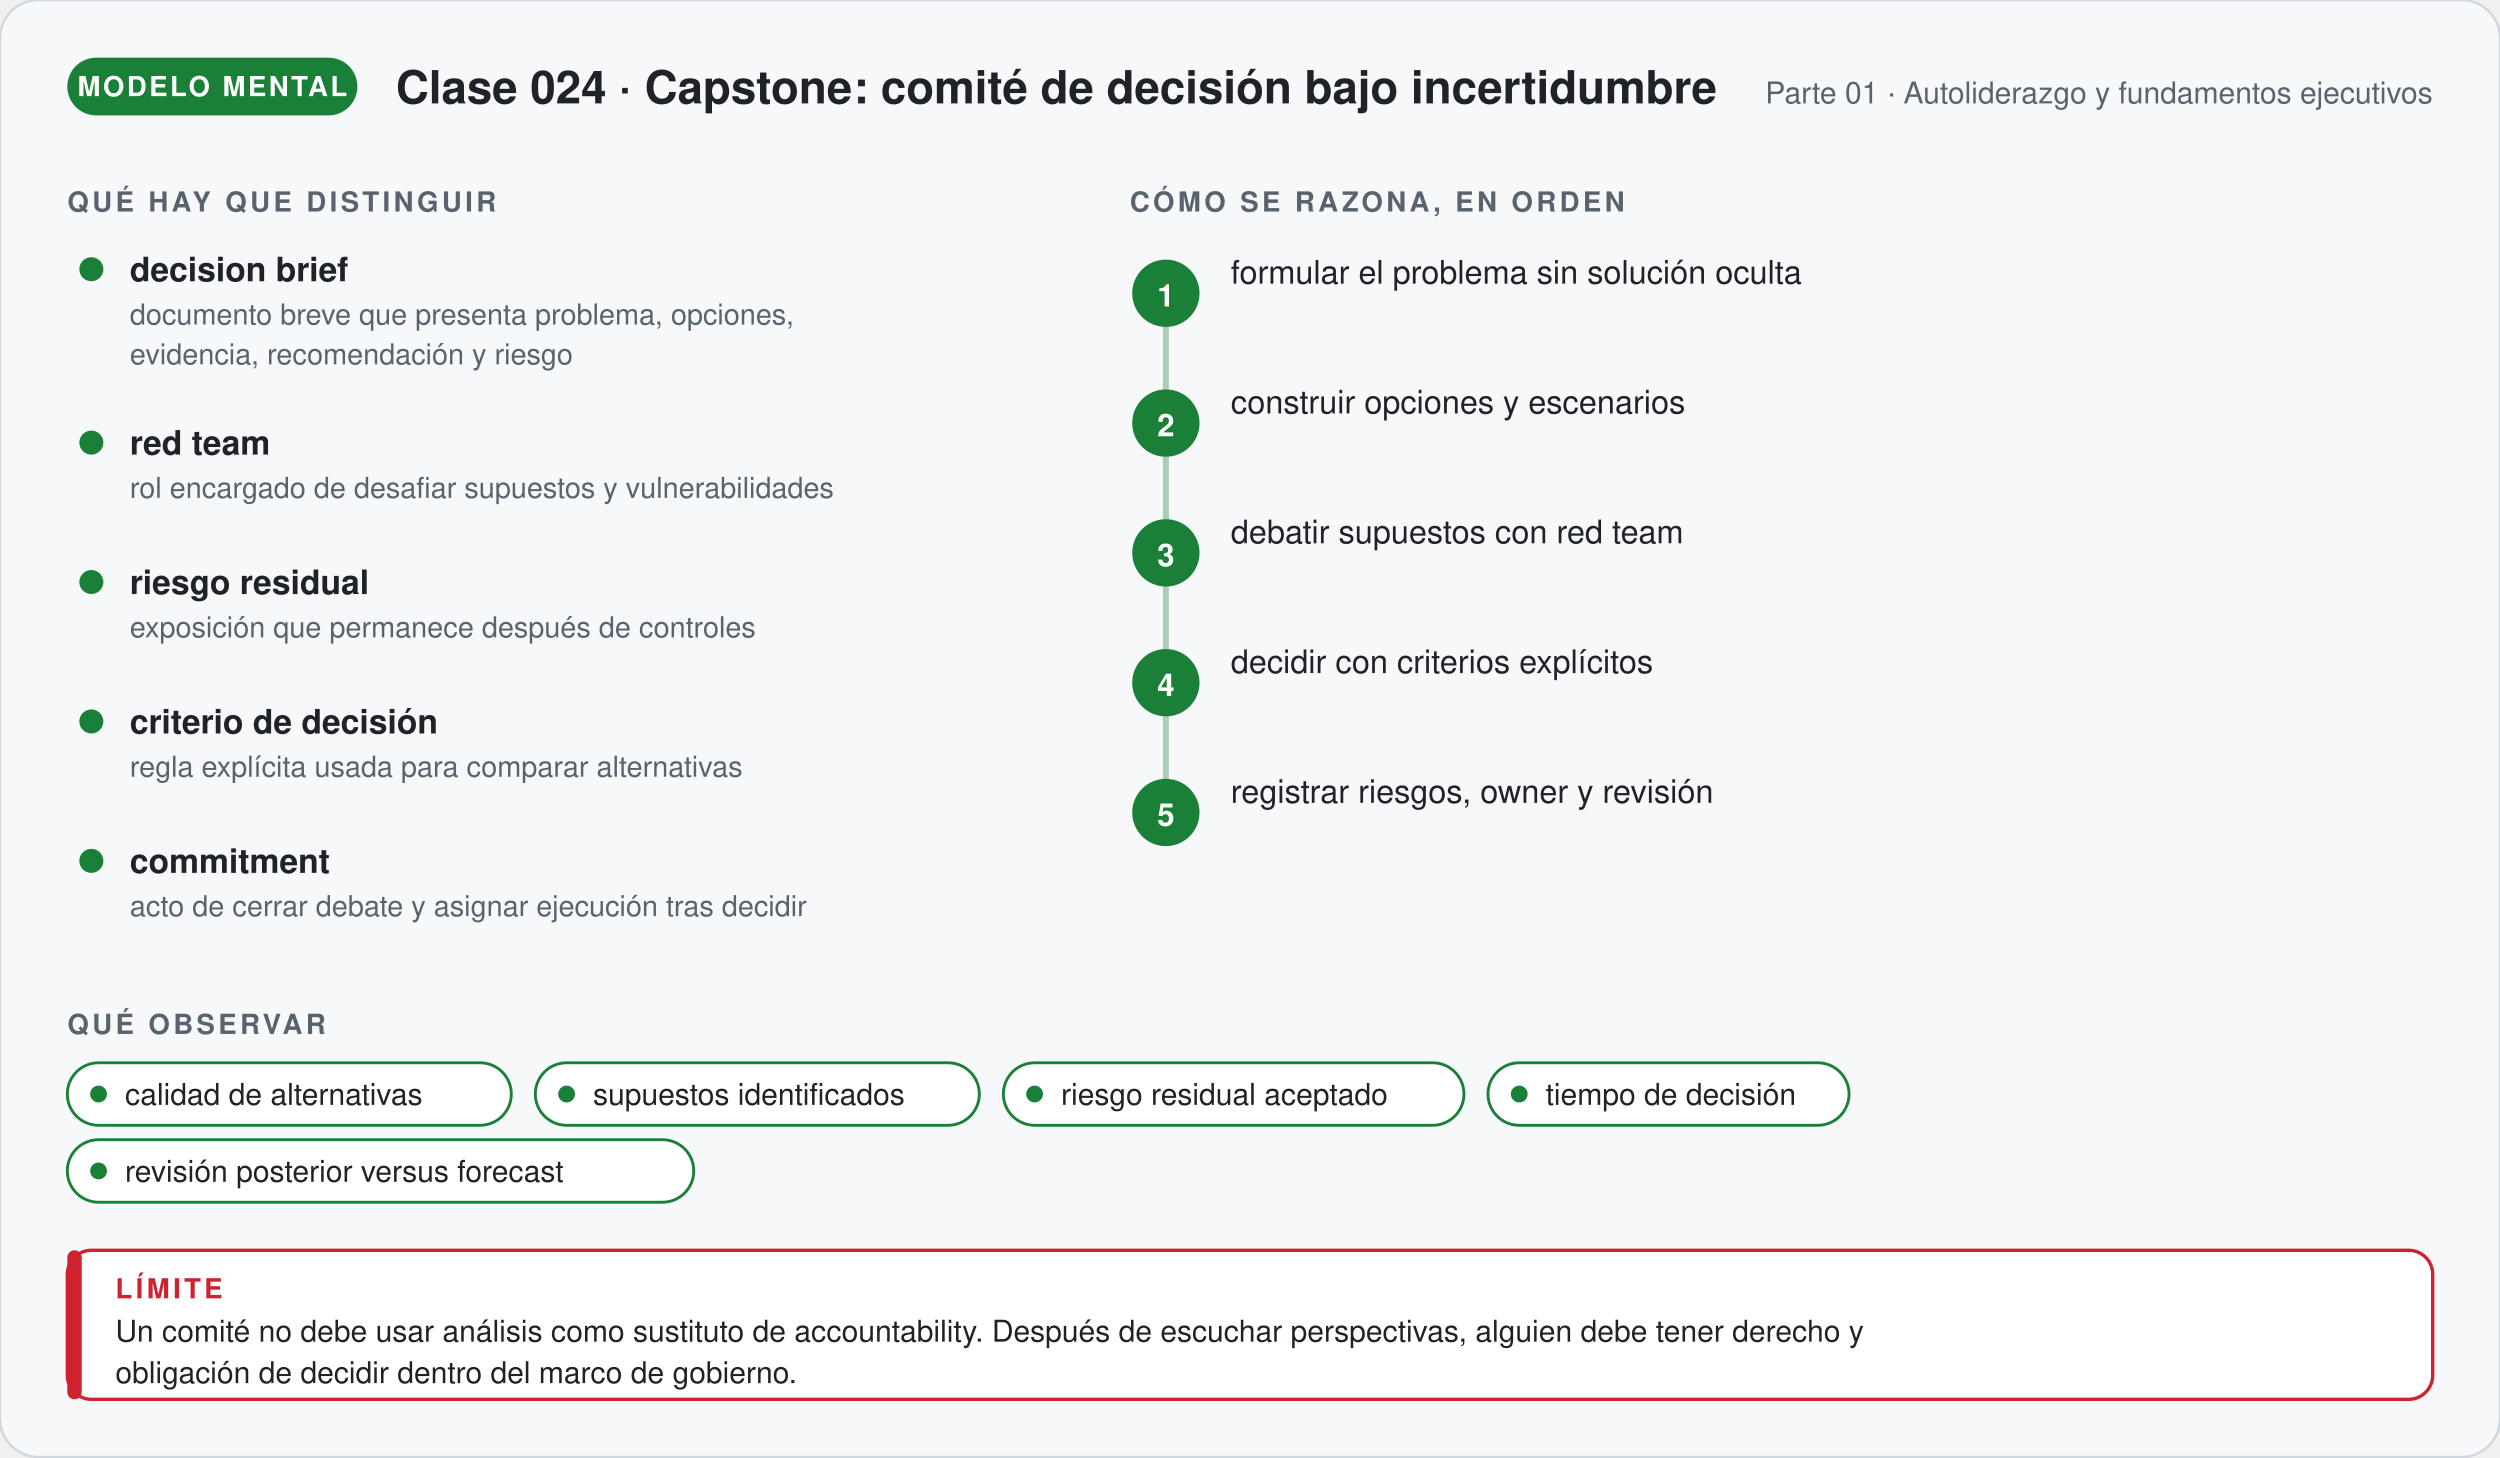
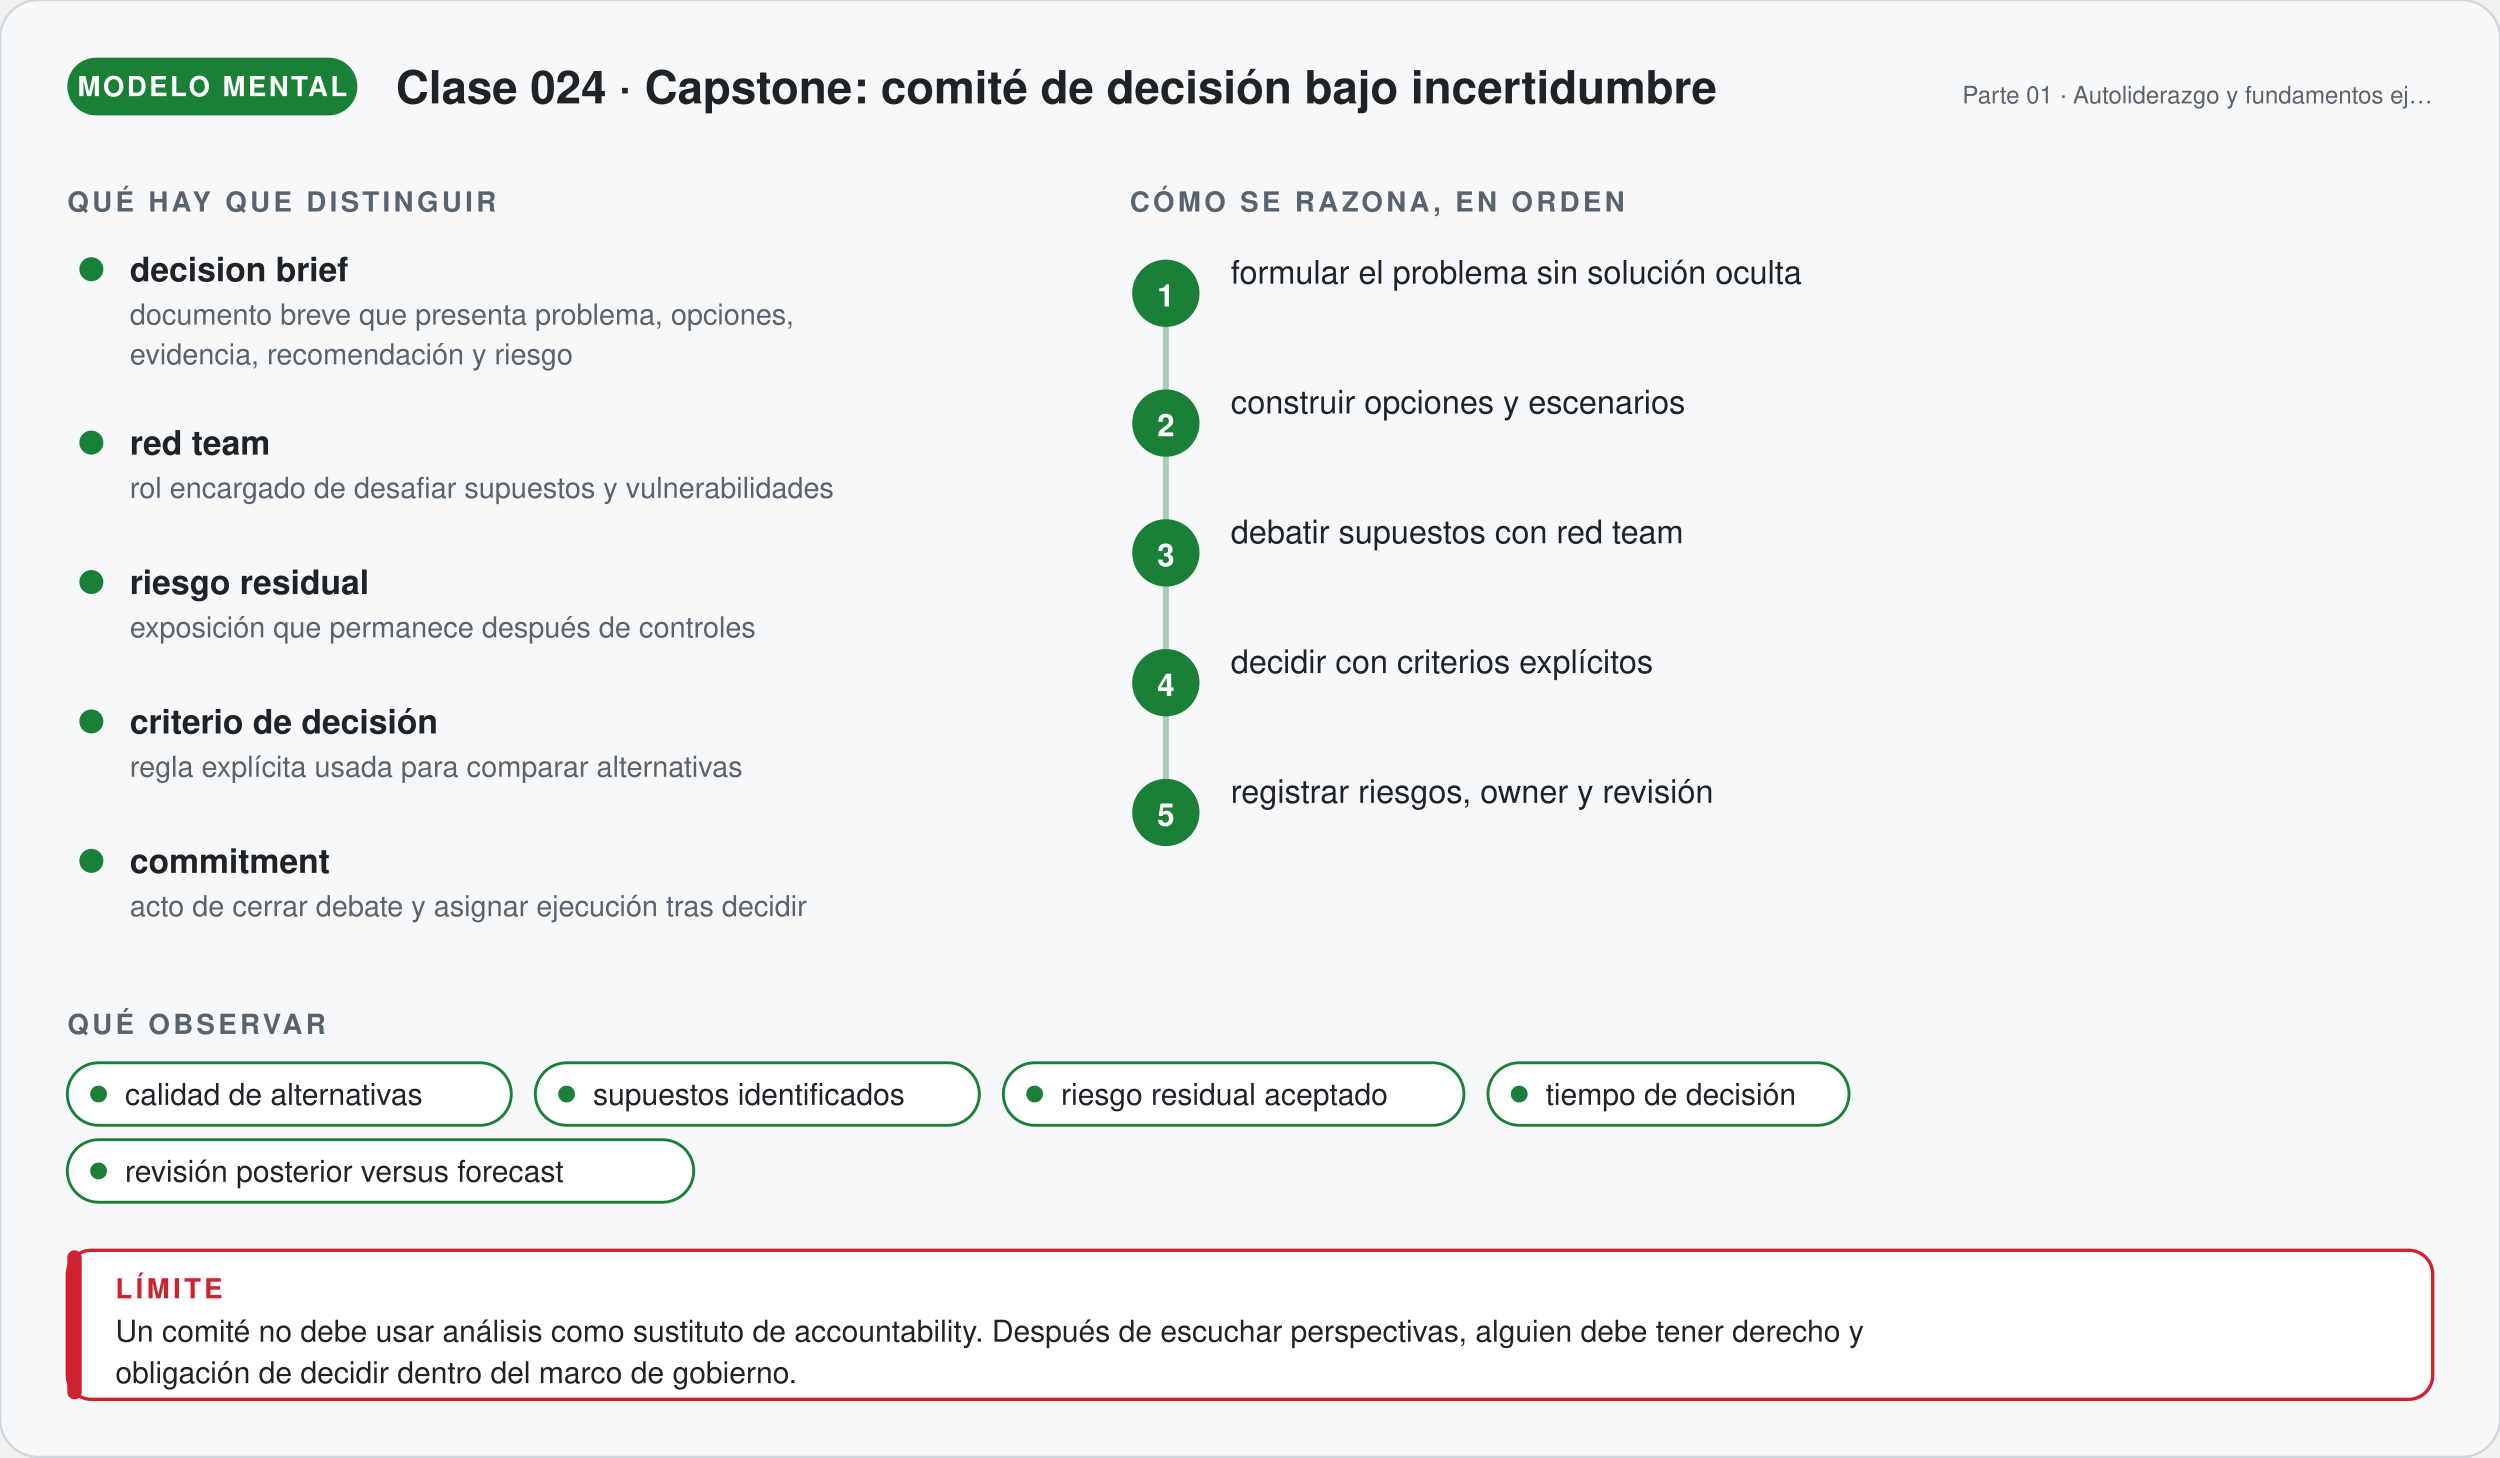
<svg xmlns="http://www.w3.org/2000/svg" viewBox="0 0 1040 606.12" width="1040" role="img" aria-labelledby="t-g24 d-g24" font-family="'Segoe UI', 'Helvetica Neue', Helvetica, Arial, sans-serif">
  <defs>
    <marker id="p-g24" viewBox="0 0 10 10" refX="8" refY="5" markerWidth="7" markerHeight="7" orient="auto">
      <path d="M1,1 L9,5 L1,9 Z" fill="#59636e" />
    </marker>
  </defs>
  <rect width="1040" height="606.12" rx="16" fill="#f6f8fa" stroke="#d0d7de" />
  <rect x="28" y="24" width="120.67" height="24" rx="12" fill="#1a7f37" />
  <text x="88.335" y="40" font-size="11.5" font-weight="700" fill="#ffffff" text-anchor="middle" letter-spacing="1">MODELO MENTAL</text>
  <text x="164.67" y="43" font-size="19" font-weight="700" fill="#1f2328" text-anchor="start">Clase 024 · Capstone: comité de decisión bajo incertidumbre</text>
-   <text x="1012" y="43" font-size="12.5" font-weight="400" fill="#59636e" text-anchor="end">Parte 01 · Autoliderazgo y fundamentos ejecutivos</text>
+   <text x="1012" y="43" font-size="10" font-weight="400" fill="#59636e" text-anchor="end">Parte 01 · Autoliderazgo y fundamentos ej…</text>
  <text x="28" y="88" font-size="11.5" font-weight="700" fill="#59636e" text-anchor="start" letter-spacing="1.4">QUÉ HAY QUE DISTINGUIR</text>
  <circle cx="38" cy="112" r="5" fill="#1a7f37" />
  <text x="54" y="117" font-size="14" font-weight="700" fill="#1f2328" text-anchor="start">decision brief</text>
  <text x="54" y="135" font-size="12" font-weight="400" fill="#59636e" text-anchor="start">documento breve que presenta problema, opciones,</text>
  <text x="54" y="151.56" font-size="12" font-weight="400" fill="#59636e" text-anchor="start">evidencia, recomendación y riesgo</text>
  <circle cx="38" cy="184.12" r="5" fill="#1a7f37" />
  <text x="54" y="189.12" font-size="14" font-weight="700" fill="#1f2328" text-anchor="start">red team</text>
  <text x="54" y="207.12" font-size="12" font-weight="400" fill="#59636e" text-anchor="start">rol encargado de desafiar supuestos y vulnerabilidades</text>
  <circle cx="38" cy="242.12" r="5" fill="#1a7f37" />
  <text x="54" y="247.12" font-size="14" font-weight="700" fill="#1f2328" text-anchor="start">riesgo residual</text>
  <text x="54" y="265.12" font-size="12" font-weight="400" fill="#59636e" text-anchor="start">exposición que permanece después de controles</text>
  <circle cx="38" cy="300.12" r="5" fill="#1a7f37" />
  <text x="54" y="305.12" font-size="14" font-weight="700" fill="#1f2328" text-anchor="start">criterio de decisión</text>
  <text x="54" y="323.12" font-size="12" font-weight="400" fill="#59636e" text-anchor="start">regla explícita usada para comparar alternativas</text>
  <circle cx="38" cy="358.12" r="5" fill="#1a7f37" />
  <text x="54" y="363.12" font-size="14" font-weight="700" fill="#1f2328" text-anchor="start">commitment</text>
  <text x="54" y="381.12" font-size="12" font-weight="400" fill="#59636e" text-anchor="start">acto de cerrar debate y asignar ejecución tras decidir</text>
  <text x="470" y="88" font-size="11.5" font-weight="700" fill="#59636e" text-anchor="start" letter-spacing="1.4">CÓMO SE RAZONA, EN ORDEN</text>
  <path d="M485,122 V338" stroke="#1a7f37" stroke-width="2.5" stroke-opacity="0.35" />
  <circle cx="485" cy="122" r="14" fill="#1a7f37" />
  <text x="485" y="127.5" font-size="13" font-weight="700" fill="#ffffff" text-anchor="middle">1</text>
  <text x="512" y="118" font-size="13.5" font-weight="500" fill="#1f2328" text-anchor="start">formular el problema sin solución oculta</text>
  <circle cx="485" cy="176" r="14" fill="#1a7f37" />
  <text x="485" y="181.5" font-size="13" font-weight="700" fill="#ffffff" text-anchor="middle">2</text>
  <text x="512" y="172" font-size="13.5" font-weight="500" fill="#1f2328" text-anchor="start">construir opciones y escenarios</text>
  <circle cx="485" cy="230" r="14" fill="#1a7f37" />
  <text x="485" y="235.5" font-size="13" font-weight="700" fill="#ffffff" text-anchor="middle">3</text>
  <text x="512" y="226" font-size="13.5" font-weight="500" fill="#1f2328" text-anchor="start">debatir supuestos con red team</text>
  <circle cx="485" cy="284" r="14" fill="#1a7f37" />
  <text x="485" y="289.5" font-size="13" font-weight="700" fill="#ffffff" text-anchor="middle">4</text>
  <text x="512" y="280" font-size="13.5" font-weight="500" fill="#1f2328" text-anchor="start">decidir con criterios explícitos</text>
  <circle cx="485" cy="338" r="14" fill="#1a7f37" />
  <text x="485" y="343.5" font-size="13" font-weight="700" fill="#ffffff" text-anchor="middle">5</text>
  <text x="512" y="334" font-size="13.5" font-weight="500" fill="#1f2328" text-anchor="start">registrar riesgos, owner y revisión</text>
  <text x="28" y="430.12" font-size="11.5" font-weight="700" fill="#59636e" text-anchor="start" letter-spacing="1.4">QUÉ OBSERVAR</text>
  <rect x="28" y="442.12" width="184.7" height="26" rx="13" fill="#ffffff" stroke="#1a7f37" stroke-width="1.2" />
  <circle cx="41" cy="455.12" r="3.5" fill="#1a7f37" />
  <text x="52" y="459.62" font-size="12.5" font-weight="400" fill="#1f2328" text-anchor="start">calidad de alternativas</text>
  <rect x="222.7" y="442.12" width="184.7" height="26" rx="13" fill="#ffffff" stroke="#1a7f37" stroke-width="1.2" />
  <circle cx="235.7" cy="455.12" r="3.5" fill="#1a7f37" />
  <text x="246.7" y="459.62" font-size="12.5" font-weight="400" fill="#1f2328" text-anchor="start">supuestos identificados</text>
  <rect x="417.4" y="442.12" width="191.6" height="26" rx="13" fill="#ffffff" stroke="#1a7f37" stroke-width="1.2" />
  <circle cx="430.4" cy="455.12" r="3.5" fill="#1a7f37" />
  <text x="441.4" y="459.62" font-size="12.5" font-weight="400" fill="#1f2328" text-anchor="start">riesgo residual aceptado</text>
  <rect x="619" y="442.12" width="150.2" height="26" rx="13" fill="#ffffff" stroke="#1a7f37" stroke-width="1.2" />
  <circle cx="632" cy="455.12" r="3.5" fill="#1a7f37" />
  <text x="643" y="459.62" font-size="12.5" font-weight="400" fill="#1f2328" text-anchor="start">tiempo de decisión</text>
  <rect x="28" y="474.12" width="260.6" height="26" rx="13" fill="#ffffff" stroke="#1a7f37" stroke-width="1.2" />
  <circle cx="41" cy="487.12" r="3.5" fill="#1a7f37" />
  <text x="52" y="491.62" font-size="12.5" font-weight="400" fill="#1f2328" text-anchor="start">revisión posterior versus forecast</text>
  <rect x="28" y="520.12" width="984" height="62" rx="10" fill="#ffffff" stroke="#cf222e" stroke-width="1.4" />
  <rect x="28" y="520.12" width="6" height="62" rx="3" fill="#cf222e" />
  <text x="48" y="540.12" font-size="11.5" font-weight="700" fill="#cf222e" text-anchor="start" letter-spacing="1.4">LÍMITE</text>
  <text x="48" y="558.12" font-size="12.5" font-weight="400" fill="#1f2328" text-anchor="start">Un comité no debe usar análisis como sustituto de accountability. Después de escuchar perspectivas, alguien debe tener derecho y</text>
  <text x="48" y="575.37" font-size="12.5" font-weight="400" fill="#1f2328" text-anchor="start">obligación de decidir dentro del marco de gobierno.</text>
</svg>
